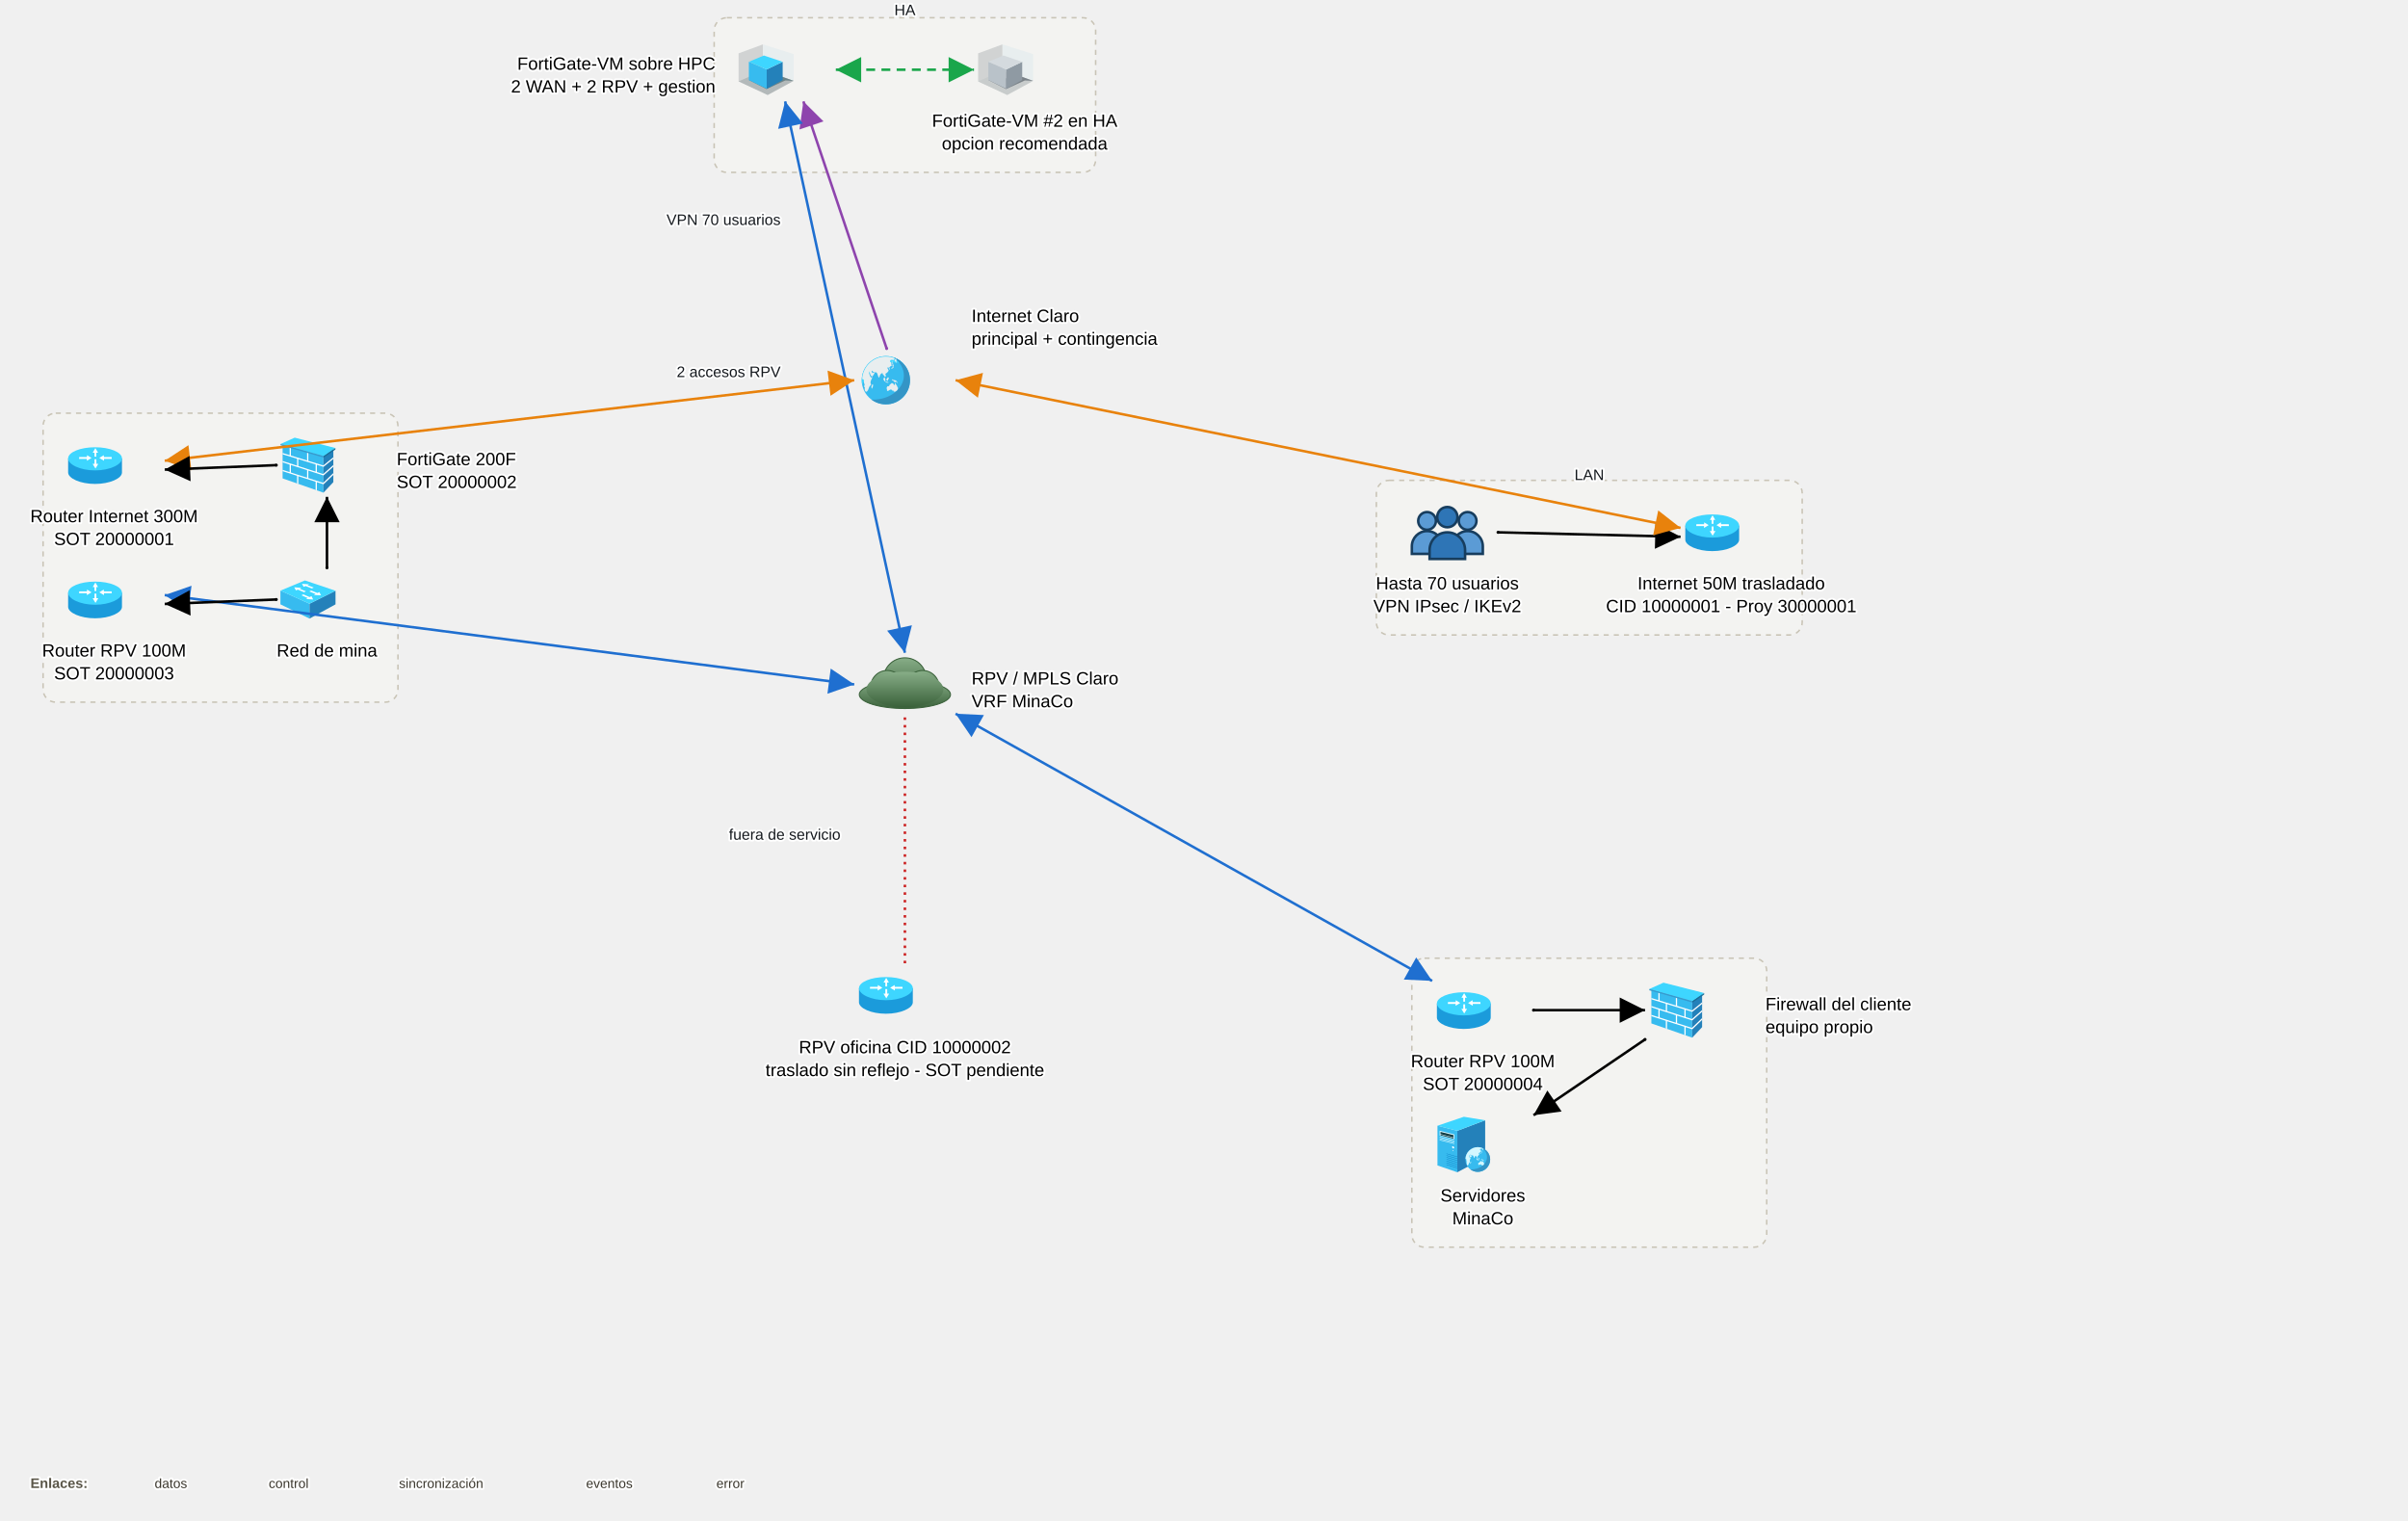
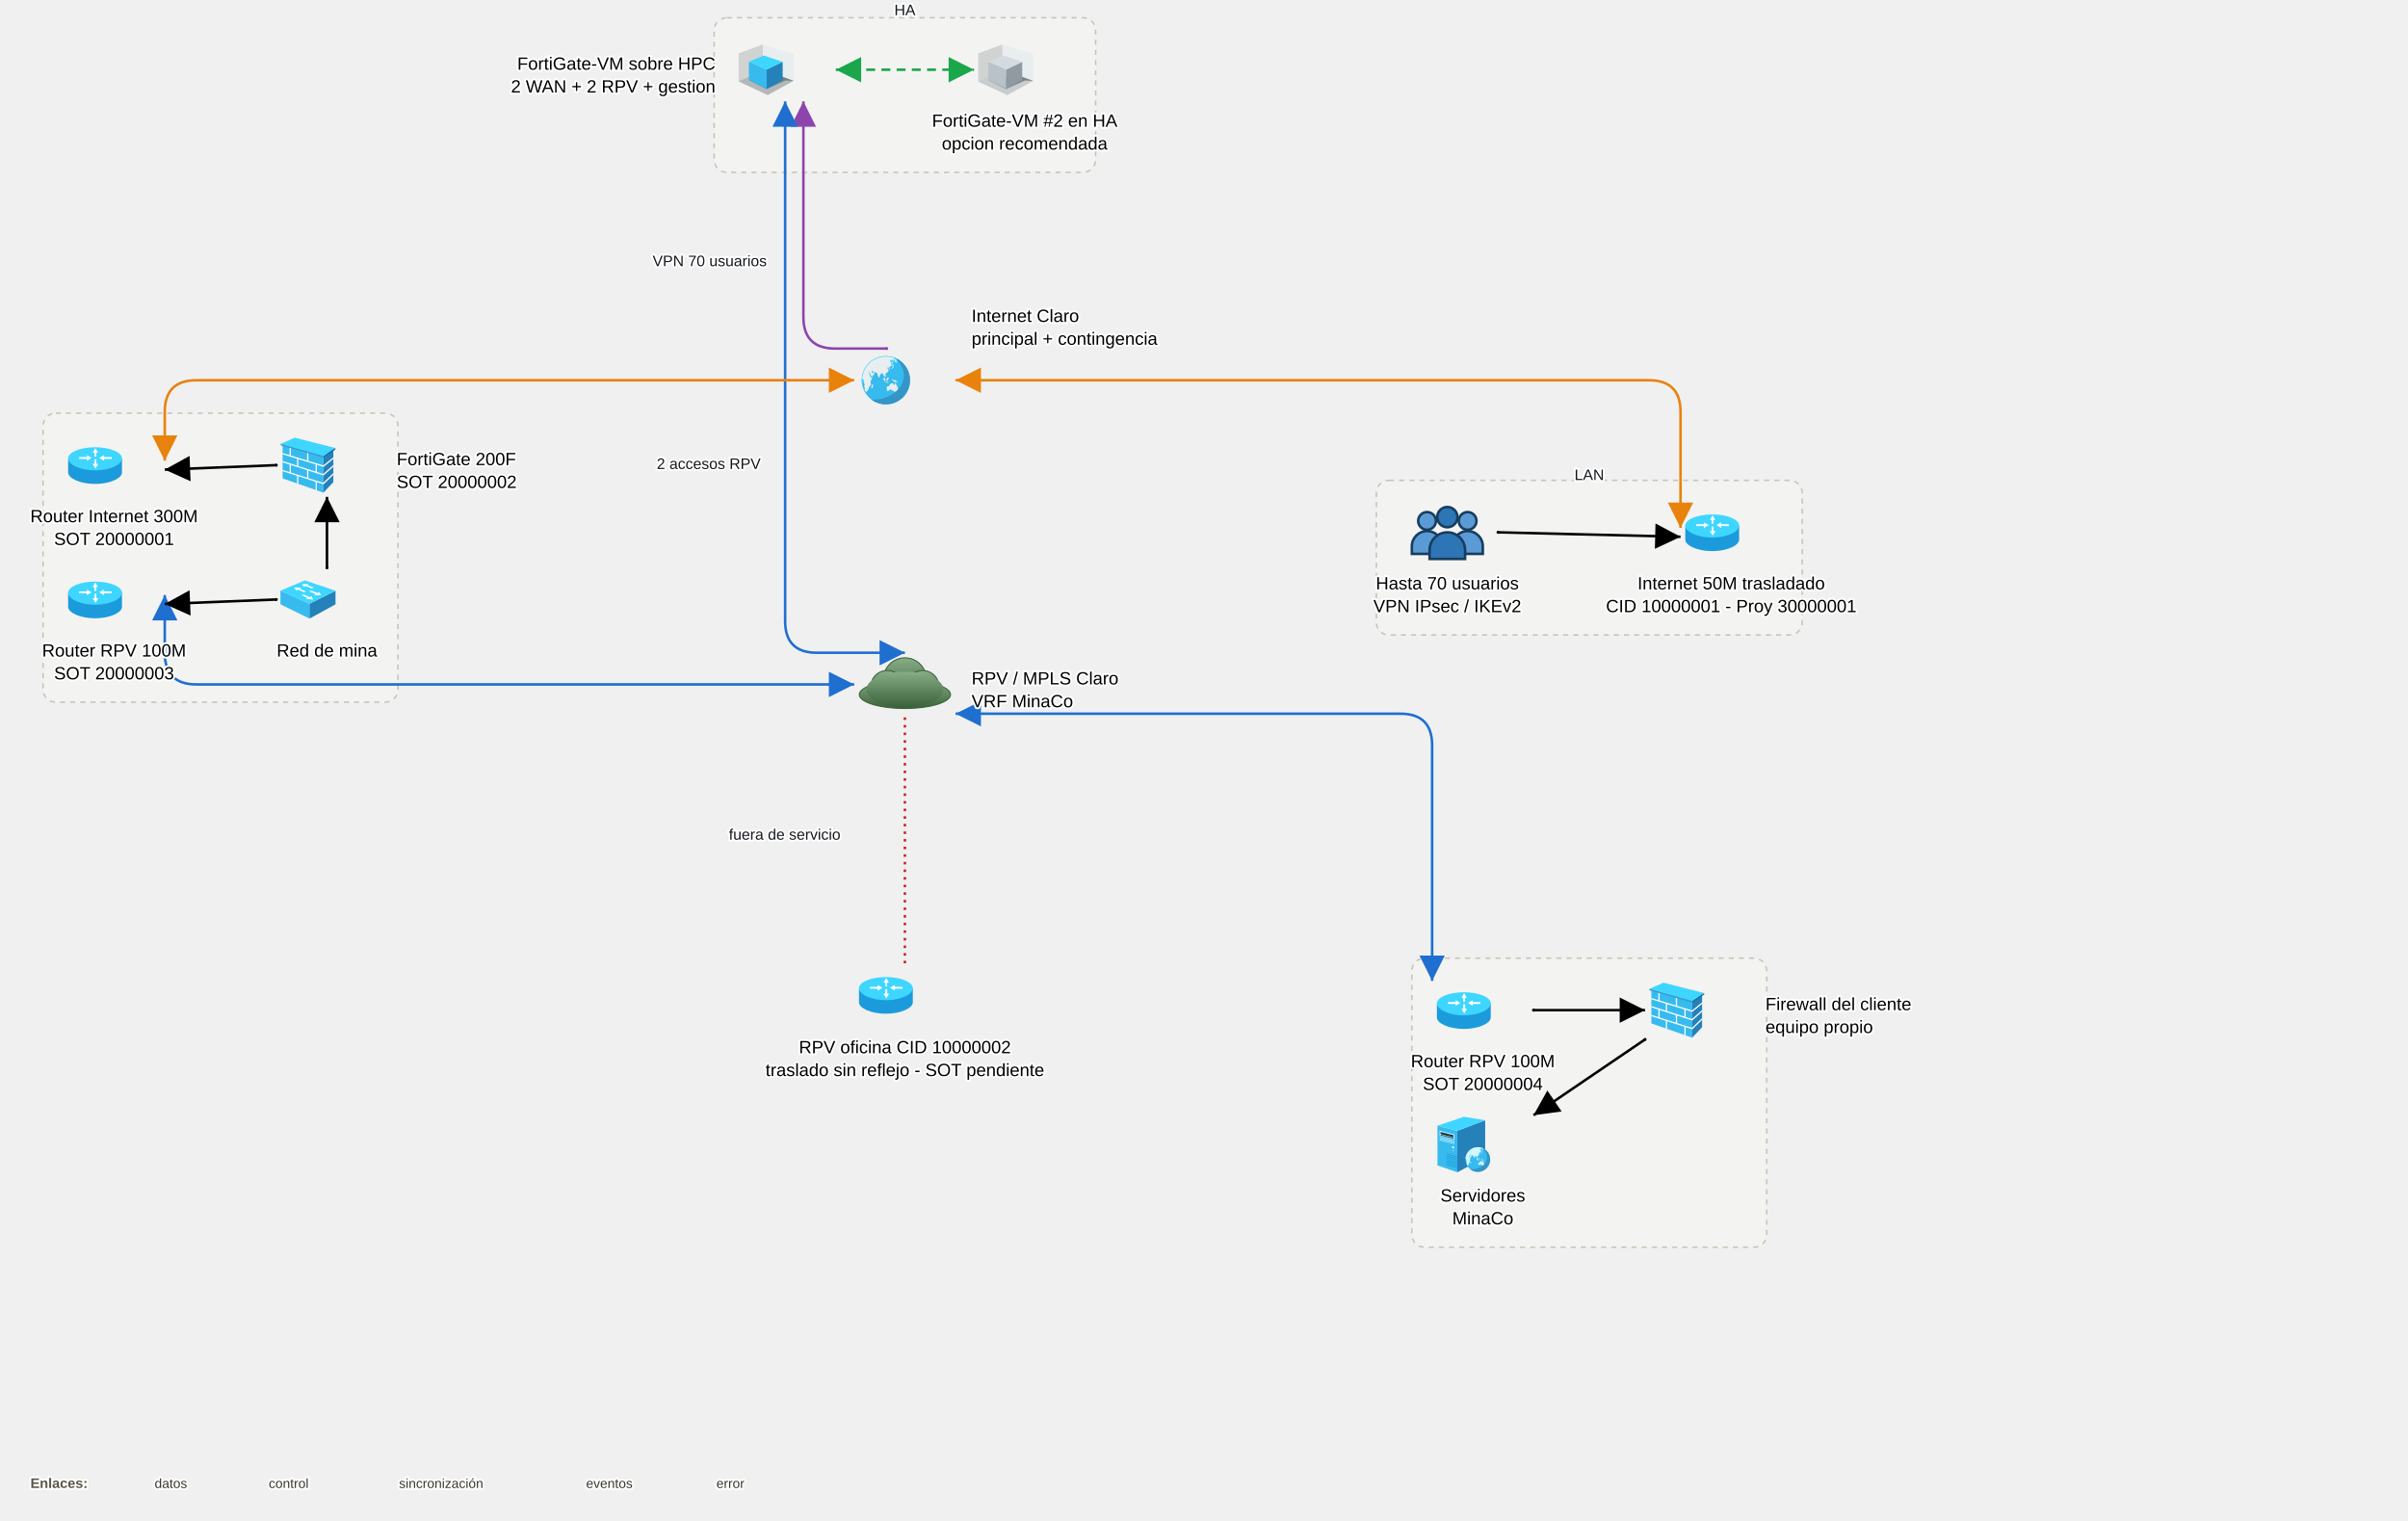
<svg xmlns="http://www.w3.org/2000/svg" baseProfile="full" height="1200" version="1.1" viewBox="0,0,1900,1200" width="1900">
  <defs>
    <style type="text/css">text{paint-order:stroke;stroke:#ffffff;stroke-width:3px;stroke-linejoin:round;stroke-linecap:round}</style>
    <filter height="140%" id="text-glow" width="140%" x="-20%" y="-20%">
      <feMerge>
        <feMergeNode in="SourceGraphic" />
      </feMerge>
    </filter>
    <marker id="arrow-end" markerHeight="10" markerWidth="10" orient="auto" refX="10" refY="5">
      <path d="M 0 0 L 10 5 L 0 10 z" fill="black" />
    </marker>
    <marker id="arrow-start" markerHeight="10" markerWidth="10" orient="auto" refX="0" refY="5">
      <path d="M 10 0 L 0 5 L 10 10 z" fill="black" />
    </marker>
    <marker id="circle-start" markerHeight="2.4" markerUnits="userSpaceOnUse" markerWidth="2.4" orient="auto" refX="1.2" refY="1.2">
      <circle cx="1.2" cy="1.2" fill="black" r="1.2" />
    </marker>
    <marker id="circle-end" markerHeight="2.4" markerUnits="userSpaceOnUse" markerWidth="2.4" orient="auto" refX="1.2" refY="1.2">
      <circle cx="1.2" cy="1.2" fill="black" r="1.2" />
    </marker>
    <marker id="arrow-end-c1" markerHeight="10" markerWidth="10" orient="auto" refX="10" refY="5">
      <path d="M 0 0 L 10 5 L 0 10 z" fill="#e8820c" />
    </marker>
    <marker id="arrow-start-c1" markerHeight="10" markerWidth="10" orient="auto" refX="0" refY="5">
      <path d="M 10 0 L 0 5 L 10 10 z" fill="#e8820c" />
    </marker>
    <marker id="circle-start-c1" markerHeight="2.4" markerUnits="userSpaceOnUse" markerWidth="2.4" orient="auto" refX="1.2" refY="1.2">
      <circle cx="1.2" cy="1.2" fill="#e8820c" r="1.2" />
    </marker>
    <marker id="circle-end-c1" markerHeight="2.4" markerUnits="userSpaceOnUse" markerWidth="2.4" orient="auto" refX="1.2" refY="1.2">
      <circle cx="1.2" cy="1.2" fill="#e8820c" r="1.2" />
    </marker>
    <marker id="arrow-end-c2" markerHeight="10" markerWidth="10" orient="auto" refX="10" refY="5">
      <path d="M 0 0 L 10 5 L 0 10 z" fill="#8e44ad" />
    </marker>
    <marker id="arrow-start-c2" markerHeight="10" markerWidth="10" orient="auto" refX="0" refY="5">
      <path d="M 10 0 L 0 5 L 10 10 z" fill="#8e44ad" />
    </marker>
    <marker id="circle-start-c2" markerHeight="2.4" markerUnits="userSpaceOnUse" markerWidth="2.4" orient="auto" refX="1.2" refY="1.2">
      <circle cx="1.2" cy="1.2" fill="#8e44ad" r="1.2" />
    </marker>
    <marker id="circle-end-c2" markerHeight="2.4" markerUnits="userSpaceOnUse" markerWidth="2.4" orient="auto" refX="1.2" refY="1.2">
      <circle cx="1.2" cy="1.2" fill="#8e44ad" r="1.2" />
    </marker>
    <marker id="arrow-end-c3" markerHeight="10" markerWidth="10" orient="auto" refX="10" refY="5">
      <path d="M 0 0 L 10 5 L 0 10 z" fill="#1f6fd0" />
    </marker>
    <marker id="arrow-start-c3" markerHeight="10" markerWidth="10" orient="auto" refX="0" refY="5">
      <path d="M 10 0 L 0 5 L 10 10 z" fill="#1f6fd0" />
    </marker>
    <marker id="circle-start-c3" markerHeight="2.4" markerUnits="userSpaceOnUse" markerWidth="2.4" orient="auto" refX="1.2" refY="1.2">
      <circle cx="1.2" cy="1.2" fill="#1f6fd0" r="1.2" />
    </marker>
    <marker id="circle-end-c3" markerHeight="2.4" markerUnits="userSpaceOnUse" markerWidth="2.4" orient="auto" refX="1.2" refY="1.2">
      <circle cx="1.2" cy="1.2" fill="#1f6fd0" r="1.2" />
    </marker>
    <marker id="arrow-end-c4" markerHeight="10" markerWidth="10" orient="auto" refX="10" refY="5">
      <path d="M 0 0 L 10 5 L 0 10 z" fill="#1aa64b" />
    </marker>
    <marker id="arrow-start-c4" markerHeight="10" markerWidth="10" orient="auto" refX="0" refY="5">
      <path d="M 10 0 L 0 5 L 10 10 z" fill="#1aa64b" />
    </marker>
    <marker id="circle-start-c4" markerHeight="2.4" markerUnits="userSpaceOnUse" markerWidth="2.4" orient="auto" refX="1.2" refY="1.2">
      <circle cx="1.2" cy="1.2" fill="#1aa64b" r="1.2" />
    </marker>
    <marker id="circle-end-c4" markerHeight="2.4" markerUnits="userSpaceOnUse" markerWidth="2.4" orient="auto" refX="1.2" refY="1.2">
      <circle cx="1.2" cy="1.2" fill="#1aa64b" r="1.2" />
    </marker>
    <marker id="arrow-end-c5" markerHeight="10" markerWidth="10" orient="auto" refX="10" refY="5">
      <path d="M 0 0 L 10 5 L 0 10 z" fill="#e8820c" />
    </marker>
    <marker id="arrow-start-c5" markerHeight="10" markerWidth="10" orient="auto" refX="0" refY="5">
      <path d="M 10 0 L 0 5 L 10 10 z" fill="#e8820c" />
    </marker>
    <marker id="circle-start-c5" markerHeight="2.4" markerUnits="userSpaceOnUse" markerWidth="2.4" orient="auto" refX="1.2" refY="1.2">
      <circle cx="1.2" cy="1.2" fill="#e8820c" r="1.2" />
    </marker>
    <marker id="circle-end-c5" markerHeight="2.4" markerUnits="userSpaceOnUse" markerWidth="2.4" orient="auto" refX="1.2" refY="1.2">
      <circle cx="1.2" cy="1.2" fill="#e8820c" r="1.2" />
    </marker>
    <marker id="arrow-end-c6" markerHeight="10" markerWidth="10" orient="auto" refX="10" refY="5">
      <path d="M 0 0 L 10 5 L 0 10 z" fill="#1f6fd0" />
    </marker>
    <marker id="arrow-start-c6" markerHeight="10" markerWidth="10" orient="auto" refX="0" refY="5">
      <path d="M 10 0 L 0 5 L 10 10 z" fill="#1f6fd0" />
    </marker>
    <marker id="circle-start-c6" markerHeight="2.4" markerUnits="userSpaceOnUse" markerWidth="2.4" orient="auto" refX="1.2" refY="1.2">
      <circle cx="1.2" cy="1.2" fill="#1f6fd0" r="1.2" />
    </marker>
    <marker id="circle-end-c6" markerHeight="2.4" markerUnits="userSpaceOnUse" markerWidth="2.4" orient="auto" refX="1.2" refY="1.2">
      <circle cx="1.2" cy="1.2" fill="#1f6fd0" r="1.2" />
    </marker>
    <marker id="arrow-end-c10" markerHeight="10" markerWidth="10" orient="auto" refX="10" refY="5">
      <path d="M 0 0 L 10 5 L 0 10 z" fill="#1f6fd0" />
    </marker>
    <marker id="arrow-start-c10" markerHeight="10" markerWidth="10" orient="auto" refX="0" refY="5">
      <path d="M 10 0 L 0 5 L 10 10 z" fill="#1f6fd0" />
    </marker>
    <marker id="circle-start-c10" markerHeight="2.4" markerUnits="userSpaceOnUse" markerWidth="2.4" orient="auto" refX="1.2" refY="1.2">
      <circle cx="1.2" cy="1.2" fill="#1f6fd0" r="1.2" />
    </marker>
    <marker id="circle-end-c10" markerHeight="2.4" markerUnits="userSpaceOnUse" markerWidth="2.4" orient="auto" refX="1.2" refY="1.2">
      <circle cx="1.2" cy="1.2" fill="#1f6fd0" r="1.2" />
    </marker>
    <marker id="arrow-end-c13" markerHeight="10" markerWidth="10" orient="auto" refX="10" refY="5">
      <path d="M 0 0 L 10 5 L 0 10 z" fill="#cc2222" />
    </marker>
    <marker id="arrow-start-c13" markerHeight="10" markerWidth="10" orient="auto" refX="0" refY="5">
      <path d="M 10 0 L 0 5 L 10 10 z" fill="#cc2222" />
    </marker>
    <marker id="circle-start-c13" markerHeight="2.4" markerUnits="userSpaceOnUse" markerWidth="2.4" orient="auto" refX="1.2" refY="1.2">
      <circle cx="1.2" cy="1.2" fill="#cc2222" r="1.2" />
    </marker>
    <marker id="circle-end-c13" markerHeight="2.4" markerUnits="userSpaceOnUse" markerWidth="2.4" orient="auto" refX="1.2" refY="1.2">
      <circle cx="1.2" cy="1.2" fill="#cc2222" r="1.2" />
    </marker>
    <linearGradient id="gradient-rpv_mpls" x1="0%" x2="0%" y1="0%" y2="100%">
      <stop offset="0%" stop-color="#87ad87" />
      <stop offset="100%" stop-color="#3a613a" />
    </linearGradient>
  </defs>
  <rect fill="#f7f6f2" fill-opacity="0.5" height="122.0" rx="10" ry="10" stroke="#c9c4b6" stroke-dasharray="4,4" stroke-width="1.2" width="336.0" x="1086.0" y="379.0" />
  <rect fill="#f7f6f2" fill-opacity="0.5" height="122.0" rx="10" ry="10" stroke="#c9c4b6" stroke-dasharray="4,4" stroke-width="1.2" width="301.0" x="563.5" y="14.0" />
  <rect fill="#f7f6f2" fill-opacity="0.5" height="228.0" rx="10" ry="10" stroke="#c9c4b6" stroke-dasharray="4,4" stroke-width="1.2" width="280.0" x="34.0" y="326.0" />
  <rect fill="#f7f6f2" fill-opacity="0.5" height="228.0" rx="10" ry="10" stroke="#c9c4b6" stroke-dasharray="4,4" stroke-width="1.2" width="280.0" x="1114.0" y="756.0" />
  <g id="usuarios" transform="translate(1102.0,395.0) scale(1.0)">
    <circle cx="24" cy="16" r="7" fill="#5B9BD5" stroke="#173d5e" stroke-width="2" />
    <path d="M12 42 v-6 a12 12 0 0 1 24 0 v6 Z" fill="#5B9BD5" stroke="#173d5e" stroke-width="2" />
    <circle cx="56" cy="16" r="7" fill="#5B9BD5" stroke="#173d5e" stroke-width="2" />
    <path d="M44 42 v-6 a12 12 0 0 1 24 0 v6 Z" fill="#5B9BD5" stroke="#173d5e" stroke-width="2" />
    <circle cx="40" cy="13" r="8" fill="#2E75B6" stroke="#173d5e" stroke-width="2" />
    <path d="M26 46 v-7 a14 14 0 0 1 28 0 v7 Z" fill="#2E75B6" stroke="#173d5e" stroke-width="2" />
  </g>
  <g id="inet_si" transform="translate(1326.0,395.0) scale(0.04882812)">
    <path d="M77 403.4v228.5c1.5 93.7 195.7 183.5 435 183.5s433.4-89.8 435-183.5V403.4H77z" fill="#1B9BDB" />
    <path d="M947 402.7c0 99.4-194.8 194-435 194s-435-94.6-435-194 194.8-180 435-180 435 80.5 435 180z" fill="#3ED6FF" />
    <path d="M474.1 311.4H503l0.1 63.2h29.5l-0.7-63.2h28.9l-43.7-75.1zM533 417.2h-29.9l0.1 73.9h-30.6l46.2 75.2 45.5-75.2h-30.6zM654.5 380.9l-1.4-30-72.1 45 76.4 45.1-1.4-30h126.2l-2.6-30.1zM381.1 380.9h-125l-2.3 30.1H380l-1.1 30 75.9-45.1-72.5-45z" fill="#FFFFFF" />
  </g>
  <g id="internet" transform="translate(674.0,275.0) scale(0.04882812)">
    <path d="M512 512m-390 0a390 390 0 1 0 780 0 390 390 0 1 0-780 0Z" fill="#37BBEF" />
    <path d="M645.3 225.6c53.2 0 104.5 7.6 153.1 21.8C727.2 170.3 625.2 122 512 122c-215.4 0-390 174.6-390 390 0 27 2.7 53.3 8 78.8 74.6-212.7 277.1-365.2 515.3-365.2z" fill="#3ED6FF" />
    <path d="M632.4 141c104.4 71.7 170.2 176.7 170.2 293.6 0 216.2-225.1 391.5-502.8 391.5-6.5 0-13.1-0.1-19.5-0.3C345.1 873.7 425.2 902 512 902c215.4 0 390-174.6 390-390 0-173.4-113.1-320.3-269.6-371z" fill="#3495C6" />
    <path d="M638.5 523.6s-14.4-8.6-23.9-11.5c-9.6-2.9-4.8-17.2-4.8-17.2s5.7 8.6 22 11.5 43.1 6.7 50.7 16.3c7.7 9.6 8.6 15.3 12.4 19.1 3.8 3.8 6.7 13.4 6.7 13.4s-15.8-2.5-19.1-9.6c-3.3-7.1-6.7-18.2-9.6-15.3-2.9 2.9-1 13.4-11.5 13.4s-13.4-9.6-21-11.5-1.9-8.6-1.9-8.6z m-43-199l26.8-4.8 13.4-14.4-3.8-13.4 5.7-21-7.7-11.5s0-22-8.6-25.8-5.7-27.7-5.7-27.7l1-4.8-9.6 8.6 5.7 24.9 8.6 24.9 1 43.1-20.1 12.3-15.3 20.1 8.6-10.5z m20.1-48.8l-5.7-7.7-6.7 1-1.9 12.4 6.7 1 7.6-6.7z m75.5 330s-1-17.2-8.6-17.2-10.5-19.1-10.5-19.1l-15.3-16.3s0 23.9 1 27.7c1 3.8-10.5 9.6-13.4 7.7-2.9-1.9-13.4-18.2-13.4-18.2s4.3-9.1-1.9-8.6c-0.6 0-1 0.1-1.2 0.2-1.5-0.2-4.1-0.6-8.3-1.1l-19.8-2.4-2.2 8.1s-11.5 9.6-18.2 12.4c-6.7 2.9-14.4 30.6-23 30.6s-21 1-21 1-15.3 25.8-10.5 35.4c4.8 9.6 6.7 19.1 5.7 30.6s1 9.6 17.2 6.7c16.3-2.9 29.7-24.9 47.8-21 18.2 3.8 23.9 22 23.9 22l15.3-13.4s-1.9 9.6-4.8 10.5 2.9 1.9 6.7 8.6c3.8 6.7 24.8 16.2 51.7-9.6 26.9-25.7 17.2-47.8 17.2-47.8l-14.4-26.8z m-420-22.9c1.9-18.2-8.6-13.4-7.7-39.2 1-25.8 36.4-86.1 33.5-86.1-2.9 0-19.1 12.4-24.9 11.5-5.7-1-30.6-57.4-30.6-66 0-8.6-6.7-41.1-6.7-41.1s7.7 22 13.4 23 7.7 24.9 12.4 36.4 20.1 30.6 29.7 29.7c9.6-1 39.2-54.5 39.2-54.5l-16.3-9.6-17.1 10.3s-4.8-11.5-10.5-18.2c-5.7-6.7-4.8-23-1-23s8.1 11.1 27.7 23.9c19.6 12.8 37.3 0 41.1 2.9 3.8 2.9 19.1 15.3 20.1 23 1 7.7 20.1 60.3 23 64.1 2.9 3.8 14.4-13.4 19.1-35.4 4.8-22 27.7-32.5 35.4-38.3 7.7-5.7 6.7 6.7 11.5 18.2s17.2 18.2 23 23c5.7 4.8 1 20.1 10.5 20.1 9.6 0 17.2-16.3 17.2-16.3l-6.7-18.2c-6.7-18.2 2.9-20.1 11.5-23.9 8.6-3.8 23.9-18.2 34.4-34.4 10.5-16.3-8.6-31.6-14.4-45.9-5.7-14.4 6.7-13.4 13.4-14.4s13.4 37.3 13.4 37.3l12.4-6.7s-2.9-12.4-8.6-23.9 7.7-11.5 23.9-28.7c16.3-17.2 7-25.4 7.7-46.9S580 216.5 580 216.5s-4.8 7.7 1-19.1c5.7-26.8 45-11.5 54.5-12.4 7.5-0.8 16.9-19.3 20.5-27.2-44.7-18.3-93.7-28.4-145-28.4-204.4 0-371.4 160.2-382.1 362 4.7 2.5 10.8 5.2 17.7 6.5 15.3 2.9 8.6 26.8 9.6 39.2 1 12.4 3.8 25.8 9.6 38.3 5.7 12.4-1.9 20.1-4.8 28.7-2.9 8.6 3.8 22 9.6 22s-10.5 29.7 7.7 60.3 45-2.9 57.4-46.9c12.5-44.2 33.5-38.4 35.4-56.6zM518 499.6l7.7 15.3 16.3 7.7s5.7-23 15.3-34.4c9.6-11.5-5.7-22-12.4-23.9L518 499.6z m159.2-262.2c0.6 1.9 1.5 2.9 1.5 2.9s-0.6-1.1-1.5-2.9zM562.3 547.1c-5-1.5-13.1-3.8-25.2-7.2-30.6-8.6-23-5.7-33.5-12.4s-1-9.6 1-18.2c1.9-8.6-9.6-36.4-9.6-36.4l-11.5-9.6-2.9 17.2-12.4 3.8 15.3 36.4s25.8 22 42.1 29.7c9.7 4.5 25.5 0.6 36.7-3.3zM285.5 649.9s15.3-27.7 18.2-41.1c2.9-13.4-1.9-34.4-1.9-34.4s-20.1 15.3-16.3 17.2c3.8 1.9-5.7 10.5-7.7 25.8-1.9 15.2 7.7 32.5 7.7 32.5zM670.6 164c-8.4 10.3-19.7 25.1-19.7 30.5 0 8.6 13.4 8.6 14.4 15.3 0.7 5.2 8.6 21.1 11.9 27.7-0.8-2.5-1.2-6.5 1.5-11.4 4.8-8.6 5.7-28.7 1-37.3-2.3-4.1 0.6-11.5 4.2-18.3-4.4-2.3-8.8-4.5-13.3-6.5z m-99.5 379.7c2.7-1.1 4.3-1.9 4.3-1.9s-2.2 0.8-4.3 1.9z m-3.4 4.7c-2.8-1.1 0.3-3.2 3.4-4.8-2.3 1-5.3 2.2-8.8 3.4 7.7 2.4 8.3 2.6 5.4 1.4z" fill="#E8EEEF" />
  </g>
  <g id="fgvm" transform="translate(579.5,30.0) scale(0.04882812)">
    <path d="M461.1 875.9L67 700.6v-453l394.1-145.2z" fill="#D1D3D3" />
    <path d="M461.1 875.9L957 690.6v-431L461.1 102.4z" fill="#E8EEEF" />
    <path d="M67 700.6l470 221 420-229L462.6 526z" fill="#B3B9BA" />
    <path d="M232.9 679.5L517 825.3l306-140 134 7.3-191-69.3z" fill="#6C8387" />
    <path d="M521.5 820.7L232.9 679.5V383.6l288.6 124.2z" fill="#37BBEF" />
    <path d="M521.5 820.7l257.9-141.2V384.8l-257.9 123z" fill="#2481BA" />
    <path d="M232.9 383.6l288.6 124.2 257.9-123-303.6-102.3z" fill="#3ED6FF" />
  </g>
  <g id="fgvm_ha" transform="translate(768.5,30.0) scale(0.04882812)">
    <path d="M461.1 875.9L67 700.6v-453l394.1-145.2z" fill="#D1D3D3" />
    <path d="M461.1 875.9L957 690.6v-431L461.1 102.4z" fill="#E8EEEF" />
    <path d="M67 700.6l470 221 420-229L462.6 526z" fill="#c8cccc" />
    <path d="M232.9 679.5L517 825.3l306-140 134 7.3-191-69.3z" fill="#7a8288" />
    <path d="M521.5 820.7L232.9 679.5V383.6l288.6 124.2z" fill="#b9c2c9" />
    <path d="M521.5 820.7l257.9-141.2V384.8l-257.9 123z" fill="#8f9aa3" />
    <path d="M232.9 383.6l288.6 124.2 257.9-123-303.6-102.3z" fill="#d4dade" />
  </g>
  <g id="rpv_mpls">
    <ellipse cx="714.0" cy="548.0" fill="url(#gradient-rpv_mpls)" rx="36.0" ry="11.0" stroke="#3a613a" stroke-width="0.8" />
    <circle cx="714.0" cy="536.0" fill="url(#gradient-rpv_mpls)" r="17.0" stroke="#3a613a" stroke-width="0.8" />
    <circle cx="700.0" cy="542.0" fill="url(#gradient-rpv_mpls)" r="13.0" stroke="#3a613a" stroke-width="0.8" />
    <circle cx="728.0" cy="542.0" fill="url(#gradient-rpv_mpls)" r="13.0" stroke="#3a613a" stroke-width="0.8" />
    <ellipse cx="714.0" cy="544.0" fill="url(#gradient-rpv_mpls)" rx="30.4" ry="14" stroke="none" />
  </g>
  <g id="camp_rtr_inet" transform="translate(50.0,342.0) scale(0.04882812)">
    <path d="M77 403.4v228.5c1.5 93.7 195.7 183.5 435 183.5s433.4-89.8 435-183.5V403.4H77z" fill="#1B9BDB" />
    <path d="M947 402.7c0 99.4-194.8 194-435 194s-435-94.6-435-194 194.8-180 435-180 435 80.5 435 180z" fill="#3ED6FF" />
    <path d="M474.1 311.4H503l0.1 63.2h29.5l-0.7-63.2h28.9l-43.7-75.1zM533 417.2h-29.9l0.1 73.9h-30.6l46.2 75.2 45.5-75.2h-30.6zM654.5 380.9l-1.4-30-72.1 45 76.4 45.1-1.4-30h126.2l-2.6-30.1zM381.1 380.9h-125l-2.3 30.1H380l-1.1 30 75.9-45.1-72.5-45z" fill="#FFFFFF" />
  </g>
  <g id="camp_fg" transform="translate(218.0,342.0) scale(0.04882812)">
    <path d="M762.1 956.3l-660-230v-552l660 192z" fill="#37BBEF" />
    <path d="M762.1 956.3l160-170v-550l-160 130z" fill="#2481BA" />
    <path d="M102.1 174.3l660 192 160-130L297.7 79.7z" fill="#3ED6FF" />
    <path d="M922.1 410.9v-25.7l-160 129.7v2.7l-244.3-74.8V309.1h-20v127.6l-262-80.2V222.2h-20v128.1l-113.7-34.8v20.9L335.8 408v112l-233.7-74.9v21l113.7 36.4v121.9L102.1 588v21l233.7 74.9v123.9l20 7V690.3l280 89.7v132.3l20 7V786.4l106.3 34.1v2.3l160-153.8v-28.6l-160 153.8v5.3l-244.3-78.3V599.3l244.3 78.3v1.4l160-141.8v-27.1l-160 141.8v4.8l-106.3-34.1V505.9l106.3 32.5v2.1l160-129.6zM497.8 714.8l-262-84V509l262 84v121.8z m138-98.6l-280-89.7V414.1l280 85.7v116.4z" fill="#FFFFFF" />
    <path d="M70.1 169.3l695.6 195.6 189.6-129.2-657.6-168z" fill="#3ED6FF" />
    <path d="M68.7 190.7v-21.4l697 195.6v24.8z" fill="#369BCE" />
    <path d="M955.3 235.7v23.8L765.7 389.7v-24.8z" fill="#1A6D96" />
  </g>
  <g id="camp_rtr_rpv" transform="translate(50.0,448.0) scale(0.04882812)">
    <path d="M77 403.4v228.5c1.5 93.7 195.7 183.5 435 183.5s433.4-89.8 435-183.5V403.4H77z" fill="#1B9BDB" />
    <path d="M947 402.7c0 99.4-194.8 194-435 194s-435-94.6-435-194 194.8-180 435-180 435 80.5 435 180z" fill="#3ED6FF" />
    <path d="M474.1 311.4H503l0.1 63.2h29.5l-0.7-63.2h28.9l-43.7-75.1zM533 417.2h-29.9l0.1 73.9h-30.6l46.2 75.2 45.5-75.2h-30.6zM654.5 380.9l-1.4-30-72.1 45 76.4 45.1-1.4-30h126.2l-2.6-30.1zM381.1 380.9h-125l-2.3 30.1H380l-1.1 30 75.9-45.1-72.5-45z" fill="#FFFFFF" />
  </g>
  <g id="camp_red" transform="translate(218.0,448.0) scale(0.04882812)">
    <path d="M537 820.3l-470-230v-222l470 212z" fill="#37BBEF" />
    <path d="M537 820.3l420-230v-220l-420 210z" fill="#2481BA" />
    <path d="M67 368.3l470 212 420-210-494.4-166.6z" fill="#3ED6FF" />
    <path d="M532 266.7l-117.1-7.1 28.7 48 29.5-13.6 102.7 39.2 29.6-14.4-102.9-38.4zM406.8 324.6L290.2 315l28.3 50.4 29.4-13.6L450 394.5l29.6-14.4-102.2-41.9zM605.8 438.1l117.4 5.8-28-52.2-29.8 15.5-102.5-40.5-29.6 14.7 102.3 41.2zM538.8 472.9L437 429l-29.7 14.7 101.8 44.6-29.8 15.5 116.9 8.2-27.6-54.6z" fill="#FFFFFF" />
  </g>
  <g id="cir_rtr" transform="translate(1130.0,772.0) scale(0.04882812)">
    <path d="M77 403.4v228.5c1.5 93.7 195.7 183.5 435 183.5s433.4-89.8 435-183.5V403.4H77z" fill="#1B9BDB" />
    <path d="M947 402.7c0 99.4-194.8 194-435 194s-435-94.6-435-194 194.8-180 435-180 435 80.5 435 180z" fill="#3ED6FF" />
    <path d="M474.1 311.4H503l0.1 63.2h29.5l-0.7-63.2h28.9l-43.7-75.1zM533 417.2h-29.9l0.1 73.9h-30.6l46.2 75.2 45.5-75.2h-30.6zM654.5 380.9l-1.4-30-72.1 45 76.4 45.1-1.4-30h126.2l-2.6-30.1zM381.1 380.9h-125l-2.3 30.1H380l-1.1 30 75.9-45.1-72.5-45z" fill="#FFFFFF" />
  </g>
  <g id="cir_fw" transform="translate(1298.0,772.0) scale(0.04882812)">
    <path d="M762.1 956.3l-660-230v-552l660 192z" fill="#37BBEF" />
    <path d="M762.1 956.3l160-170v-550l-160 130z" fill="#2481BA" />
    <path d="M102.1 174.3l660 192 160-130L297.7 79.7z" fill="#3ED6FF" />
    <path d="M922.1 410.9v-25.7l-160 129.7v2.7l-244.3-74.8V309.1h-20v127.6l-262-80.2V222.2h-20v128.1l-113.7-34.8v20.9L335.8 408v112l-233.7-74.9v21l113.7 36.4v121.9L102.1 588v21l233.7 74.9v123.9l20 7V690.3l280 89.7v132.3l20 7V786.4l106.3 34.1v2.3l160-153.8v-28.6l-160 153.8v5.3l-244.3-78.3V599.3l244.3 78.3v1.4l160-141.8v-27.1l-160 141.8v4.8l-106.3-34.1V505.9l106.3 32.5v2.1l160-129.6zM497.8 714.8l-262-84V509l262 84v121.8z m138-98.6l-280-89.7V414.1l280 85.7v116.4z" fill="#FFFFFF" />
    <path d="M70.1 169.3l695.6 195.6 189.6-129.2-657.6-168z" fill="#3ED6FF" />
    <path d="M68.7 190.7v-21.4l697 195.6v24.8z" fill="#369BCE" />
    <path d="M955.3 235.7v23.8L765.7 389.7v-24.8z" fill="#1A6D96" />
  </g>
  <g id="cir_srv" transform="translate(1130.0,878.0) scale(0.04882812)">
    <path d="M407.3 960.3l-321-110v-642l321 82z" fill="#37BBEF" />
    <path d="M407.3 960.3l450-240v-600l-450 170z" fill="#2481BA" />
    <path d="M86.3 208.3l321 82 450-170-344.4-56.6z" fill="#3ED6FF" />
    <path d="M360.1 348.9v80l-239-60v-80l239 60z m-239 48.3l239 60v-10l-239-60v10z m0 23l239 60v-10l-239-60v10z m0 23l239 60v-10l-239-60v10z" fill="#D4F7FF" />
    <path d="M135.5 308.4v34l210.2 53v-34zM135.5 363.4l210.2 53v-13.3l-210.2-53z" fill="#113B42" />
    <path d="M407.3 894.1v-5.2l-174.4-55.3-1.3 4.8zM231.6 809.3L407.3 864v-5.3l-174.4-54.3zM231.6 780.1l175.7 53.7v-5.2l-174.4-53.4zM407.3 707.9l-174.4-49.3-1.3 4.8 175.7 49.7zM231.6 692.6l175.7 50.7v-5.2l-174.4-50.4zM231.6 750.9l175.7 52.7v-5.2l-174.4-52.3zM231.6 721.8l175.7 51.7v-5.3l-174.4-51.3z" fill="#0071BC" />
    <path d="M339.3 540.8c-9.4-3.4-17 1.6-17 11.2s7.6 20.1 17 23.2 17-1.9 17-11.2-7.6-19.8-17-23.2zM339.3 603.6c-3.9-1.2-7 1-7 4.9s3.1 8.1 7 9.3 7-1 7-4.9c0-3.9-3.2-8-7-9.3z" fill="#FFFFFF" />
    <path d="M737.7 753.9m-200 0a200 200 0 1 0 400 0 200 200 0 1 0-400 0Z" fill="#37BBEF" />
    <path d="M799.5 563.7c53.5 36.8 87.3 90.6 87.3 150.6 0 110.9-115.4 200.8-257.8 200.8-3.4 0-6.7-0.1-10-0.2 33.2 24.6 74.3 39.1 118.8 39.1 110.5 0 200-89.5 200-200-0.1-89-58.1-164.3-138.3-190.3z" fill="#3495C6" />
    <path d="M804.3 760s-7.5-4.5-12.5-6-2.5-9-2.5-9 3 4.5 11.5 6 22.5 3.5 26.5 8.5 4.5 8 6.5 10 3.5 7 3.5 7-8.3-1.3-10-5c-1.7-3.7-3.5-9.5-5-8s-0.5 7-6 7-7-5-11-6-1-4.5-1-4.5z m-22.5-104l14-2.5 7-7.5-2-7 3-11-4-6s0-11.5-4.5-13.5-3-14.5-3-14.5l0.5-2.5-5 4.5 3 13 4.5 13 0.5 22.5-10.5 6.5-8 10.5 4.5-5.5z m10.5-25.5l-3-4-3.5 0.5-1 6.5 3.5 0.5 4-3.5zM831.8 803s-0.5-9-4.5-9-5.5-10-5.5-10l-8-8.5s0 12.5 0.5 14.5-5.5 5-7 4-7-9.5-7-9.5 2.2-4.8-1-4.5c-0.3 0-0.5 0.1-0.7 0.1-0.8-0.1-2.1-0.3-4.3-0.6l-10.4-1.3-1.1 4.3s-6 5-9.5 6.5-7.5 16-12 16-11 0.5-11 0.5-8 13.5-5.5 18.5 3.5 10 3 16 0.5 5 9 3.5 15.5-13 25-11 12.5 11.5 12.5 11.5l8-7s-1 5-2.5 5.5 1.5 1 3.5 4.5 12.9 8.4 27-5 9-25 9-25l-7.5-14z m-219.5-12c1-9.5-4.5-7-4-20.5s19-45 17.5-45-10 6.5-13 6-16-30-16-34.5-3.5-21.5-3.5-21.5 4 11.5 7 12 4 13 6.5 19 10.5 16 15.5 15.5 20.5-28.5 20.5-28.5l-8.5-5-9 5.5s-2.5-6-5.5-9.5-2.5-12-0.5-12 4.3 5.8 14.5 12.5 19.5 0 21.5 1.5 10 8 10.5 12 10.5 31.5 12 33.5 7.5-7 10-18.5 14.5-17 18.5-20 3.5 3.5 6 9.5 9 9.5 12 12 0.5 10.5 5.5 10.5 9-8.5 9-8.5l-3.5-9.5c-3.5-9.5 1.5-10.5 6-12.5s12.5-9.5 18-18-4.5-16.5-7.5-24 3.5-7 7-7.5 7 19.5 7 19.5l6.5-3.5s-1.5-6.5-4.5-12.5 4-6 12.5-15 3.6-13.3 4-24.5-10.5-10-10.5-10-2.5 4 0.5-10 23.5-6 28.5-6.5c3.9-0.4 8.8-10.1 10.7-14.2-23.4-9.6-48.9-14.9-75.8-14.9-106.8 0-194.1 83.7-199.7 189.2 2.4 1.3 5.6 2.7 9.3 3.4 8 1.5 4.5 14 5 20.5s2 13.5 5 20-1 10.5-2.5 15 2 11.5 5 11.5-5.5 15.5 4 31.5 23.5-1.5 30-24.5 17.5-20 18.5-29.5z m129-43.5l4 8 8.5 4s3-12 8-18-3-11.5-6.5-12.5l-14 18.5z m83.2-137c0.3 1 0.8 1.5 0.8 1.5s-0.3-0.6-0.8-1.5z m-60.1 161.8c-2.6-0.8-6.8-2-13.2-3.8-16-4.5-12-3-17.5-6.5s-0.5-5 0.5-9.5-5-19-5-19l-6-5-1.5 9-6.5 2 8 19s13.5 11.5 22 15.5c5.1 2.4 13.4 0.3 19.2-1.7zM619.8 826s8-14.5 9.5-21.5-1-18-1-18-10.5 8-8.5 9-3 5.5-4 13.5 4 17 4 17z m201.3-253.9c-4.4 5.4-10.3 13.1-10.3 15.9 0 4.5 7 4.5 7.5 8 0.4 2.7 4.5 11 6.2 14.5-0.4-1.3-0.6-3.4 0.8-6 2.5-4.5 3-15 0.5-19.5-1.2-2.1 0.3-6 2.2-9.6l-6.9-3.3zM769 770.5c1.4-0.6 2.2-1 2.2-1s-1 0.4-2.2 1z m-1.7 2.5c-1.5-0.6 0.2-1.7 1.8-2.5-1.2 0.5-2.8 1.1-4.6 1.8 4 1.2 4.3 1.3 2.8 0.7z" fill="#D4F7FF" />
  </g>
  <g id="rtr_viejo" transform="translate(674.0,760.0) scale(0.04882812)">
    <path d="M77 403.4v228.5c1.5 93.7 195.7 183.5 435 183.5s433.4-89.8 435-183.5V403.4H77z" fill="#1B9BDB" />
    <path d="M947 402.7c0 99.4-194.8 194-435 194s-435-94.6-435-194 194.8-180 435-180 435 80.5 435 180z" fill="#3ED6FF" />
    <path d="M474.1 311.4H503l0.1 63.2h29.5l-0.7-63.2h28.9l-43.7-75.1zM533 417.2h-29.9l0.1 73.9h-30.6l46.2 75.2 45.5-75.2h-30.6zM654.5 380.9l-1.4-30-72.1 45 76.4 45.1-1.4-30h126.2l-2.6-30.1zM381.1 380.9h-125l-2.3 30.1H380l-1.1 30 75.9-45.1-72.5-45z" fill="#FFFFFF" />
  </g>
  <line marker-end="url(#arrow-end)" marker-start="url(#circle-start)" stroke="black" stroke-width="2" x1="1182.0" x2="1326.0" y1="420.0" y2="423.5" />
-   <line marker-end="url(#arrow-end-c1)" marker-start="url(#arrow-start-c1)" stroke="#e8820c" stroke-width="2" x1="1326.0" x2="754.0" y1="416.5" y2="300.0" />
-   <line marker-end="url(#arrow-end-c2)" marker-start="url(#circle-start-c2)" stroke="#8e44ad" stroke-width="2" x1="699.6" x2="633.9" y1="275.0" y2="80.0" />
-   <line marker-end="url(#arrow-end-c3)" marker-start="url(#arrow-start-c3)" stroke="#1f6fd0" stroke-width="2" x1="619.5" x2="714.0" y1="80.0" y2="515.0" />
+   <path d="M 1326.0,416.5 L 1326.0,325.0 Q 1326.0,300.0 1301.0,300.0 L 754.0,300.0" fill="none" marker-end="url(#arrow-end-c1)" marker-start="url(#arrow-start-c1)" stroke="#e8820c" stroke-width="2" />
+   <path d="M 699.6,275.0 L 658.9,275.0 Q 633.9,275.0 633.9,250.0 L 633.9,80.0" fill="none" marker-end="url(#arrow-end-c2)" marker-start="url(#circle-start-c2)" stroke="#8e44ad" stroke-width="2" />
+   <path d="M 619.5,80.0 L 619.5,490.0 Q 619.5,515.0 644.5,515.0 L 714.0,515.0" fill="none" marker-end="url(#arrow-end-c3)" marker-start="url(#arrow-start-c3)" stroke="#1f6fd0" stroke-width="2" />
  <line marker-end="url(#arrow-end-c4)" marker-start="url(#arrow-start-c4)" stroke="#1aa64b" stroke-dasharray="7,5" stroke-width="2" x1="659.5" x2="768.5" y1="55.0" y2="55.0" />
-   <line marker-end="url(#arrow-end-c5)" marker-start="url(#arrow-start-c5)" stroke="#e8820c" stroke-width="2" x1="674.0" x2="130.0" y1="300.0" y2="363.5" />
-   <line marker-end="url(#arrow-end-c6)" marker-start="url(#arrow-start-c6)" stroke="#1f6fd0" stroke-width="2" x1="674.0" x2="130.0" y1="540.0" y2="469.5" />
+   <path d="M 674.0,300.0 L 155.0,300.0 Q 130.0,300.0 130.0,325.0 L 130.0,363.5" fill="none" marker-end="url(#arrow-end-c5)" marker-start="url(#arrow-start-c5)" stroke="#e8820c" stroke-width="2" />
+   <path d="M 674.0,540.0 L 155.0,540.0 Q 130.0,540.0 130.0,515.0 L 130.0,469.5" fill="none" marker-end="url(#arrow-end-c6)" marker-start="url(#arrow-start-c6)" stroke="#1f6fd0" stroke-width="2" />
  <line marker-end="url(#arrow-end)" marker-start="url(#circle-start)" stroke="black" stroke-width="2" x1="258.0" x2="258.0" y1="448.0" y2="392.0" />
  <line marker-end="url(#arrow-end)" marker-start="url(#circle-start)" stroke="black" stroke-width="2" x1="218.0" x2="130.0" y1="367.0" y2="370.5" />
  <line marker-end="url(#arrow-end)" marker-start="url(#circle-start)" stroke="black" stroke-width="2" x1="218.0" x2="130.0" y1="473.0" y2="476.5" />
-   <line marker-end="url(#arrow-end-c10)" marker-start="url(#arrow-start-c10)" stroke="#1f6fd0" stroke-width="2" x1="754.0" x2="1130.0" y1="563.1" y2="773.9" />
+   <path d="M 754.0,563.1 L 1105.0,563.1 Q 1130.0,563.1 1130.0,588.1 L 1130.0,773.9" fill="none" marker-end="url(#arrow-end-c10)" marker-start="url(#arrow-start-c10)" stroke="#1f6fd0" stroke-width="2" />
  <line marker-end="url(#arrow-end)" marker-start="url(#circle-start)" stroke="black" stroke-width="2" x1="1210.0" x2="1298.0" y1="797.0" y2="797.0" />
  <line marker-end="url(#arrow-end)" marker-start="url(#circle-start)" stroke="black" stroke-width="2" x1="1298.0" x2="1210.0" y1="820.1" y2="879.9" />
-   <line stroke="#cc2222" stroke-dasharray="2,4" stroke-width="2" x1="714.0" x2="714.0" y1="760.0" y2="565.0" />
+   <polyline fill="none" points="714.0,760.0 714.0,565.0" stroke="#cc2222" stroke-dasharray="2,4" stroke-width="2" />
  <text fill="black" font-family="Arial, sans-serif" font-size="14px" text-anchor="middle" x="1142.0" y="465.0">Hasta 70 usuarios</text>
  <text fill="black" font-family="Arial, sans-serif" font-size="14px" text-anchor="middle" x="1142.0" y="483.0">VPN IPsec / IKEv2</text>
  <text fill="black" font-family="Arial, sans-serif" font-size="14px" text-anchor="middle" x="1366.0" y="465.0">Internet 50M trasladado</text>
  <text fill="black" font-family="Arial, sans-serif" font-size="14px" text-anchor="middle" x="1366.0" y="483.0">CID 10000001 - Proy 30000001</text>
  <text fill="black" filter="url(#text-glow)" font-family="Arial, sans-serif" font-size="14px" text-anchor="start" x="766.6" y="254.0">Internet Claro</text>
  <text fill="black" filter="url(#text-glow)" font-family="Arial, sans-serif" font-size="14px" text-anchor="start" x="766.6" y="272.0">principal + contingencia</text>
  <text fill="black" font-family="Arial, sans-serif" font-size="14px" text-anchor="end" x="564.5" y="55.0">FortiGate-VM sobre HPC</text>
  <text fill="black" font-family="Arial, sans-serif" font-size="14px" text-anchor="end" x="564.5" y="73.0">2 WAN + 2 RPV + gestion</text>
  <text fill="black" font-family="Arial, sans-serif" font-size="14px" text-anchor="middle" x="808.5" y="100.0">FortiGate-VM #2 en HA</text>
  <text fill="black" font-family="Arial, sans-serif" font-size="14px" text-anchor="middle" x="808.5" y="118.0">opcion recomendada</text>
  <text fill="black" filter="url(#text-glow)" font-family="Arial, sans-serif" font-size="14px" text-anchor="start" x="766.6" y="540.0">RPV / MPLS Claro</text>
  <text fill="black" filter="url(#text-glow)" font-family="Arial, sans-serif" font-size="14px" text-anchor="start" x="766.6" y="558.0">VRF MinaCo</text>
  <text fill="black" font-family="Arial, sans-serif" font-size="14px" text-anchor="middle" x="90.0" y="412.0">Router Internet 300M</text>
  <text fill="black" font-family="Arial, sans-serif" font-size="14px" text-anchor="middle" x="90.0" y="430.0">SOT 20000001</text>
  <text fill="black" font-family="Arial, sans-serif" font-size="14px" text-anchor="start" x="313.0" y="367.0">FortiGate 200F</text>
  <text fill="black" font-family="Arial, sans-serif" font-size="14px" text-anchor="start" x="313.0" y="385.0">SOT 20000002</text>
  <text fill="black" font-family="Arial, sans-serif" font-size="14px" text-anchor="middle" x="90.0" y="518.0">Router RPV 100M</text>
  <text fill="black" font-family="Arial, sans-serif" font-size="14px" text-anchor="middle" x="90.0" y="536.0">SOT 20000003</text>
  <text fill="black" font-family="Arial, sans-serif" font-size="14px" text-anchor="middle" x="258.0" y="518.0">Red de mina</text>
  <text fill="black" font-family="Arial, sans-serif" font-size="14px" text-anchor="middle" x="1170.0" y="842.0">Router RPV 100M</text>
  <text fill="black" font-family="Arial, sans-serif" font-size="14px" text-anchor="middle" x="1170.0" y="860.0">SOT 20000004</text>
  <text fill="black" font-family="Arial, sans-serif" font-size="14px" text-anchor="start" x="1393.0" y="797.0">Firewall del cliente</text>
  <text fill="black" font-family="Arial, sans-serif" font-size="14px" text-anchor="start" x="1393.0" y="815.0">equipo propio</text>
  <text fill="black" font-family="Arial, sans-serif" font-size="14px" text-anchor="middle" x="1170.0" y="948.0">Servidores</text>
  <text fill="black" font-family="Arial, sans-serif" font-size="14px" text-anchor="middle" x="1170.0" y="966.0">MinaCo</text>
  <text fill="black" filter="url(#text-glow)" font-family="Arial, sans-serif" font-size="14px" text-anchor="middle" x="714.0" y="831.0">RPV oficina CID 10000002</text>
  <text fill="black" filter="url(#text-glow)" font-family="Arial, sans-serif" font-size="14px" text-anchor="middle" x="714.0" y="849.0">traslado sin reflejo - SOT pendiente</text>
  <text fill="#14181d" font-family="Arial, sans-serif" font-size="12px" text-anchor="middle" x="1254.0" y="378.75">LAN</text>
-   <text fill="#14181d" font-family="Arial, sans-serif" font-size="12px" text-anchor="end" x="615.95" y="177.5">VPN 70 usuarios</text>
-   <text fill="#14181d" font-family="Arial, sans-serif" font-size="12px" text-anchor="end" x="615.95" y="297.5">2 accesos RPV</text>
+   <text fill="#14181d" font-family="Arial, sans-serif" font-size="12px" text-anchor="end" x="605" y="210.0">VPN 70 usuarios</text>
+   <text fill="#14181d" font-family="Arial, sans-serif" font-size="12px" text-anchor="end" x="600.2" y="370.0">2 accesos RPV</text>
  <text fill="#14181d" font-family="Arial, sans-serif" font-size="12px" text-anchor="middle" x="714.0" y="12.0">HA</text>
  <text fill="#14181d" font-family="Arial, sans-serif" font-size="12px" text-anchor="end" x="663.2" y="662.5">fuera de servicio</text>
  <text fill="#5a5648" font-family="Arial, sans-serif" font-size="11px" font-weight="700" x="24" y="1174">Enlaces:</text>
  <line stroke="#e8820c" stroke-width="2.5" x1="0" x2="0" y1="0" y2="0" />
  <text fill="#3a362c" font-family="Arial, sans-serif" font-size="10.5px" x="122" y="1174">datos</text>
  <line stroke="#1f6fd0" stroke-width="2.5" x1="0" x2="0" y1="0" y2="0" />
  <text fill="#3a362c" font-family="Arial, sans-serif" font-size="10.5px" x="212.0" y="1174">control</text>
  <line stroke="#1aa64b" stroke-dasharray="7,5" stroke-width="2.5" x1="0" x2="0" y1="0" y2="0" />
  <text fill="#3a362c" font-family="Arial, sans-serif" font-size="10.5px" x="314.8" y="1174">sincronización</text>
  <line stroke="#8e44ad" stroke-width="2.5" x1="0" x2="0" y1="0" y2="0" />
  <text fill="#3a362c" font-family="Arial, sans-serif" font-size="10.5px" x="462.4" y="1174">eventos</text>
  <line stroke="#cc2222" stroke-dasharray="2,4" stroke-width="2.5" x1="0" x2="0" y1="0" y2="0" />
  <text fill="#3a362c" font-family="Arial, sans-serif" font-size="10.5px" x="565.2" y="1174">error</text>
</svg>
